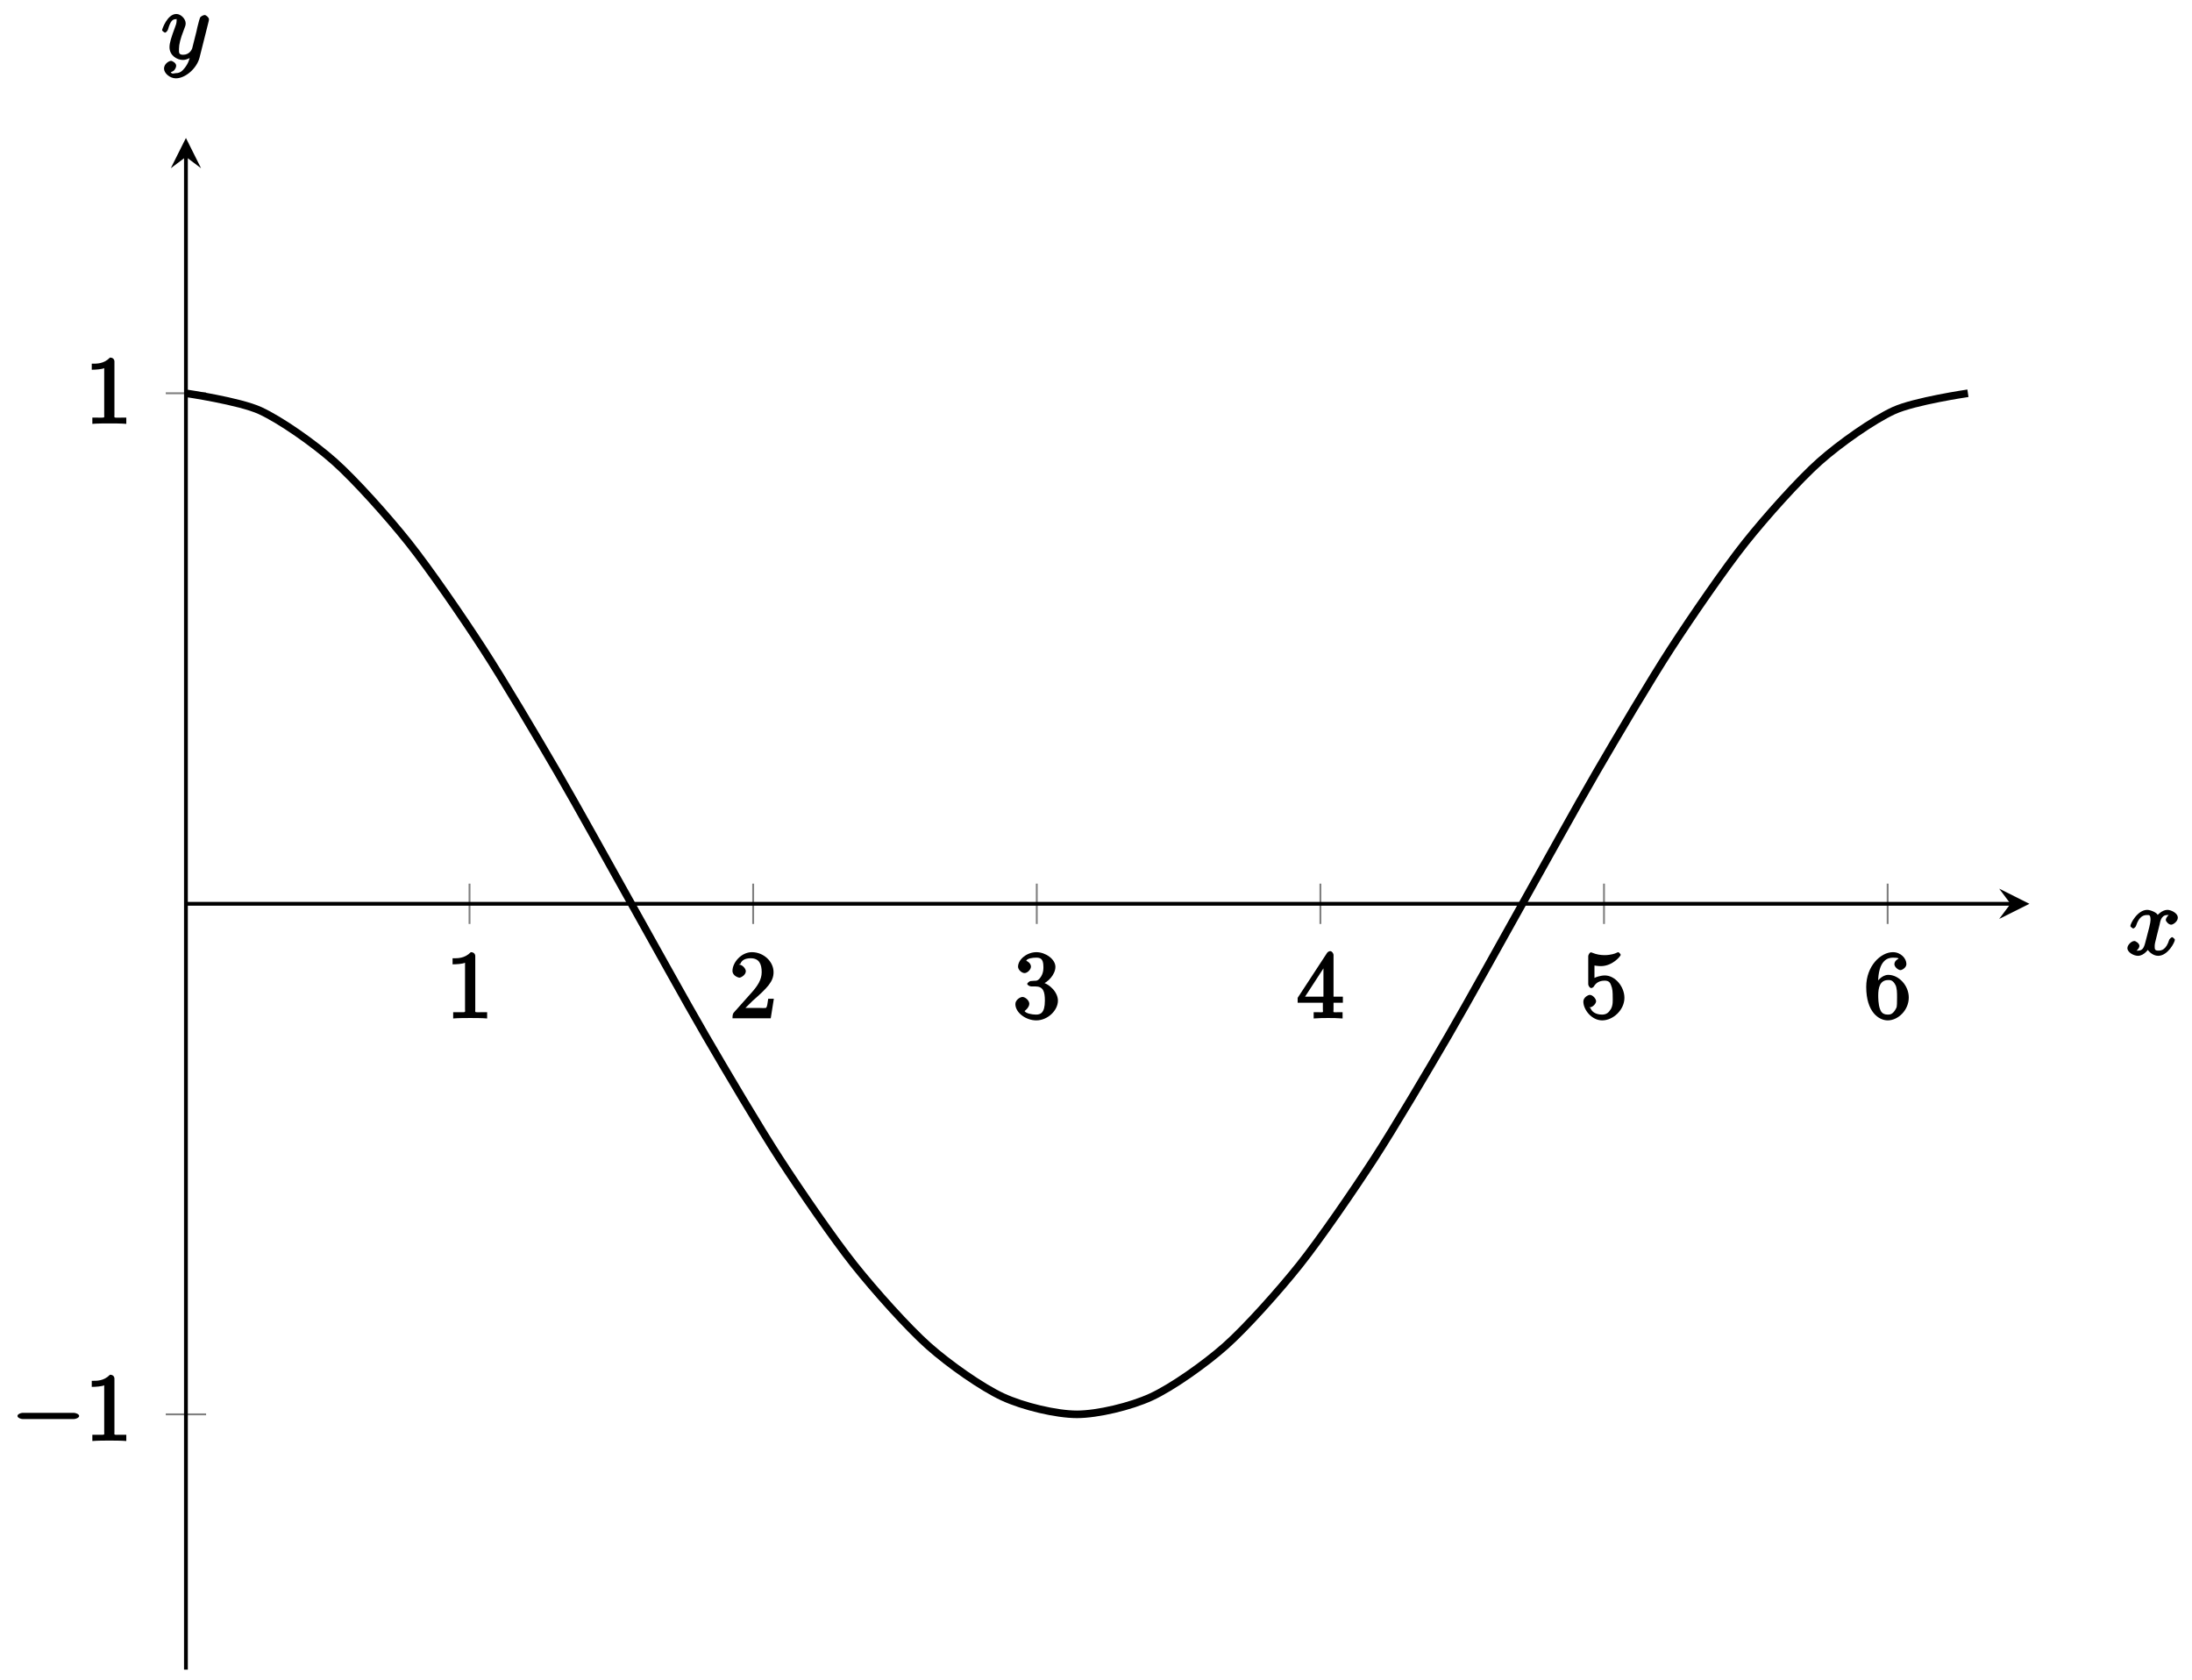
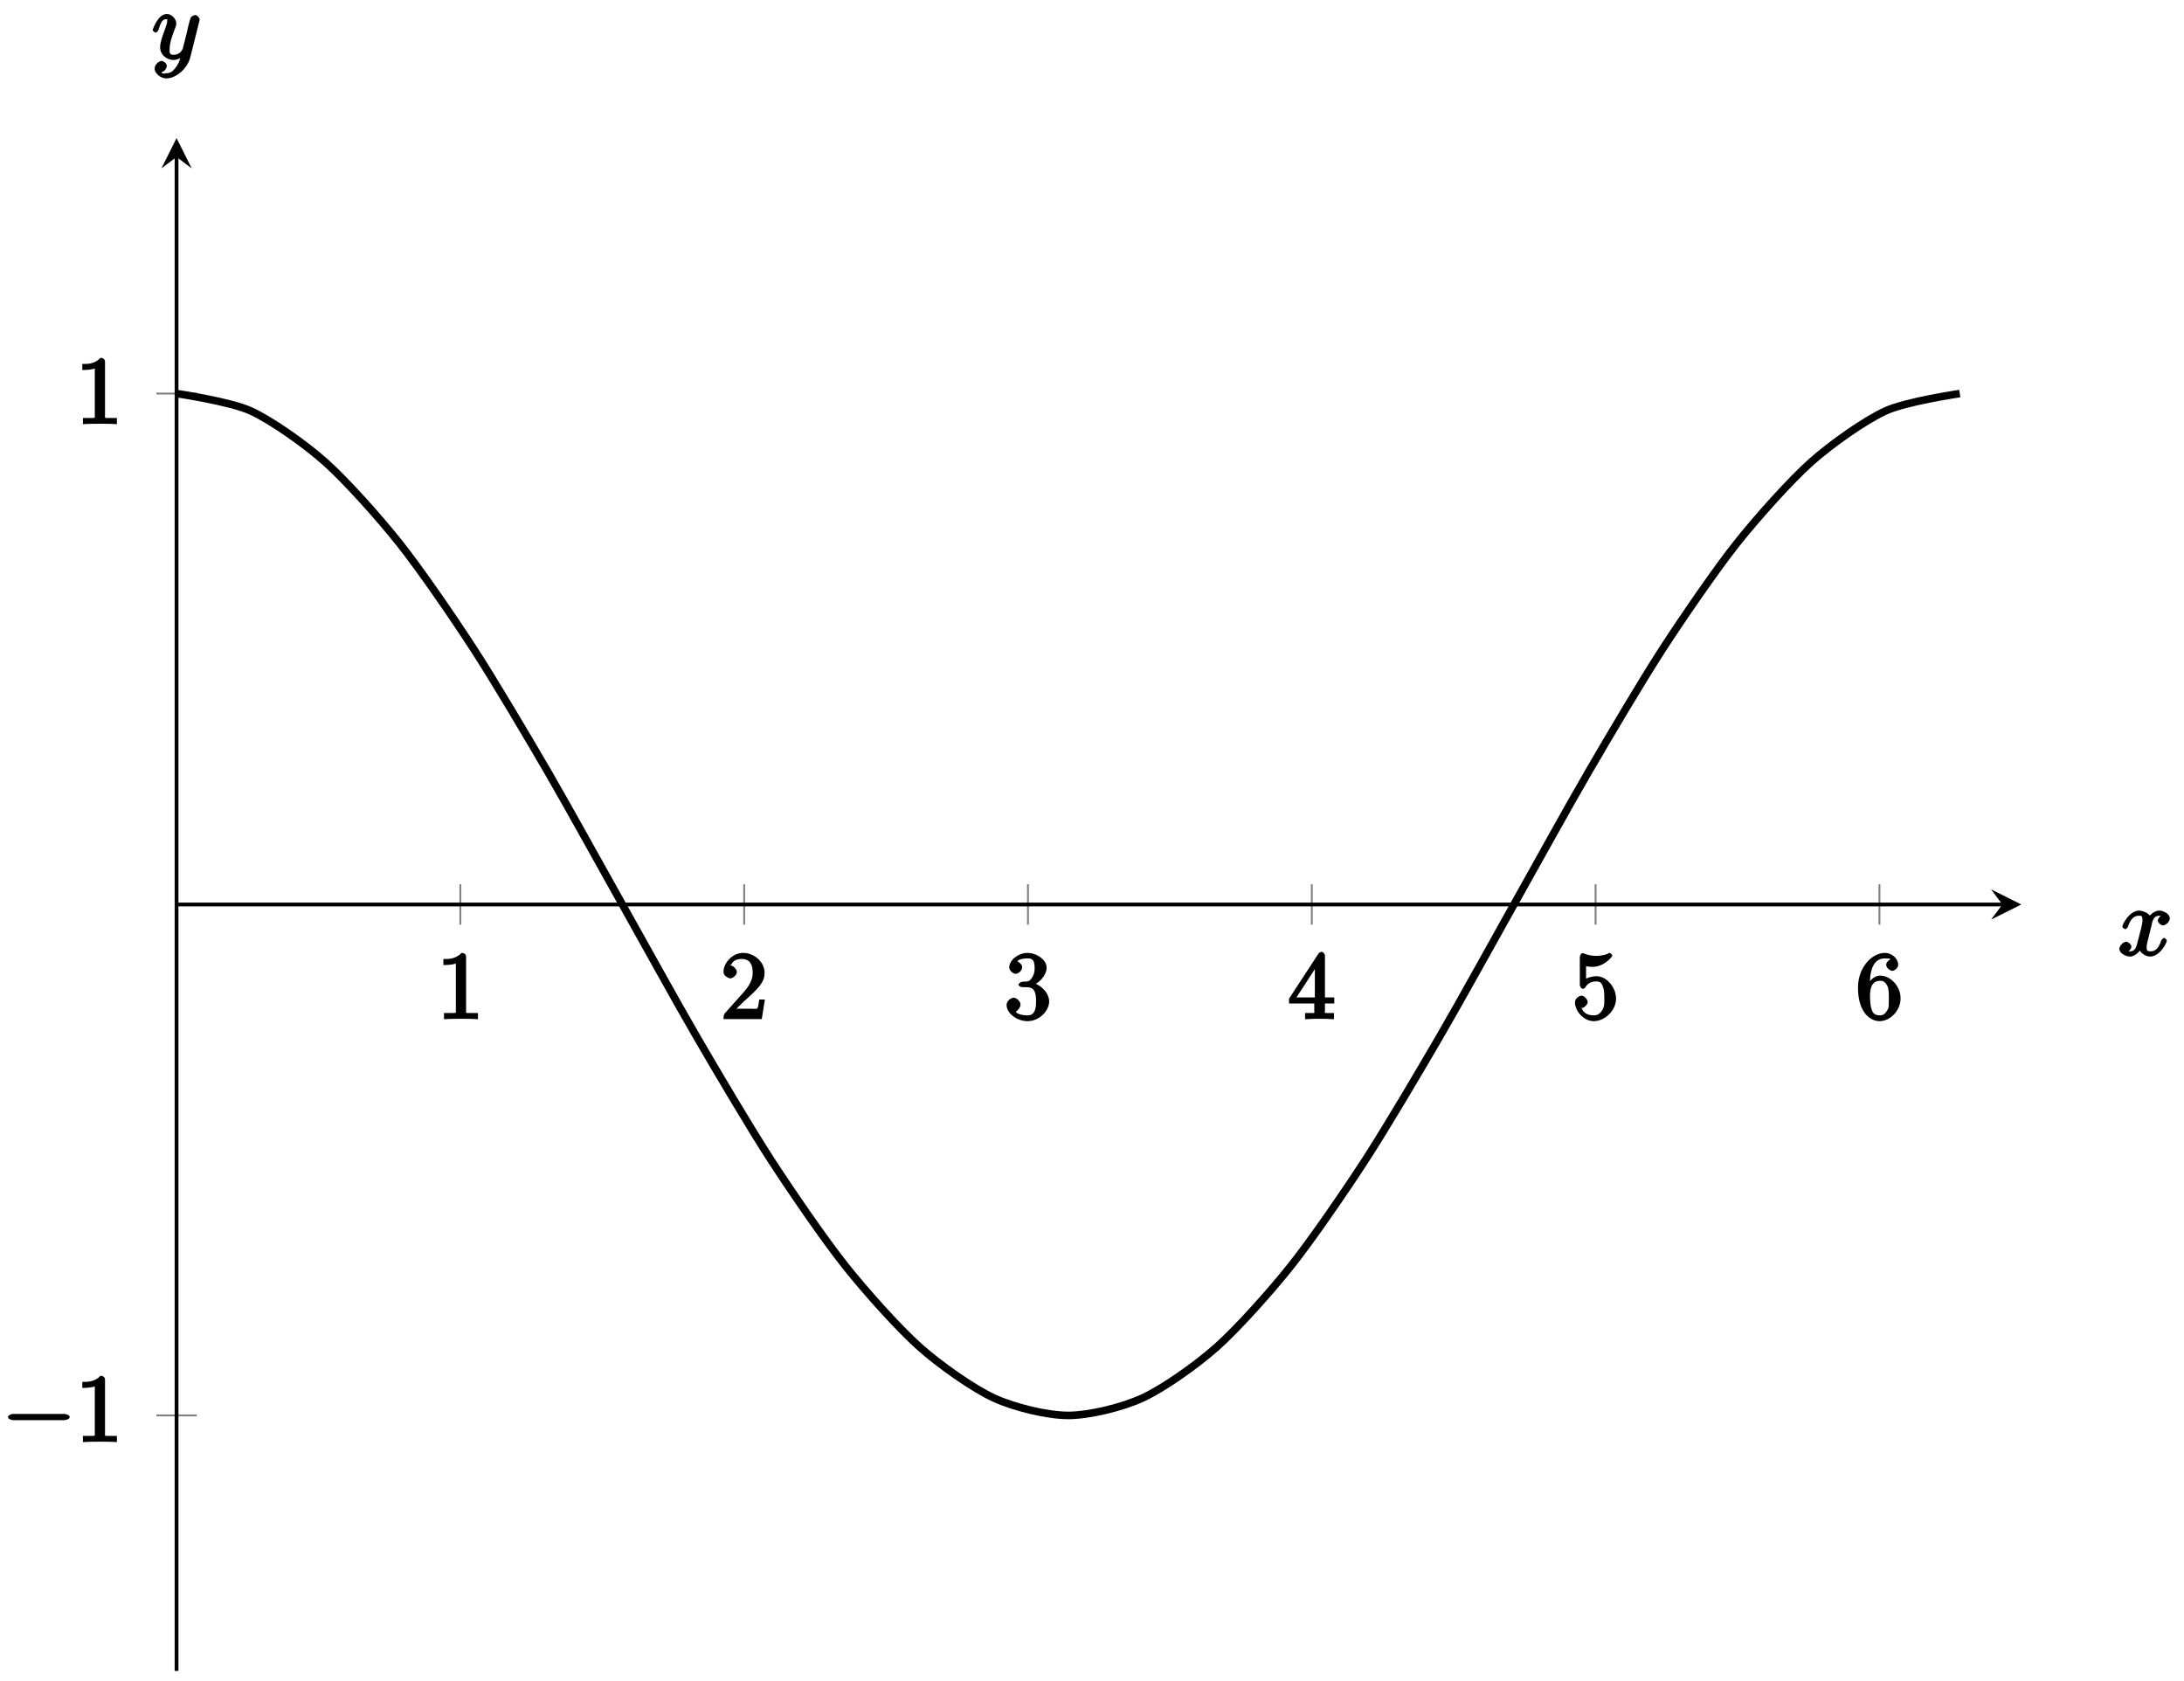
- <svg xmlns="http://www.w3.org/2000/svg" xmlns:xlink="http://www.w3.org/1999/xlink" width="231pt" height="177pt" viewBox="0 0 231 177" version="1.1">
+ <svg xmlns="http://www.w3.org/2000/svg" xmlns:xlink="http://www.w3.org/1999/xlink" width="230pt" height="177pt" viewBox="0 0 230 177" version="1.1">
  <defs>
    <g>
      <symbol overflow="visible" id="glyph0-0">
        <path style="stroke:none;" d="" />
      </symbol>
      <symbol overflow="visible" id="glyph0-1">
        <path style="stroke:none;" d="M 3.094 -6.547 C 3.094 -6.781 2.938 -6.969 2.625 -6.969 C 1.953 -6.281 1.203 -6.328 0.703 -6.328 L 0.703 -5.688 C 1.094 -5.688 1.797 -5.734 2.016 -5.859 L 2.016 -0.953 C 2.016 -0.594 2.156 -0.641 1.266 -0.641 L 0.766 -0.641 L 0.766 0.016 C 1.297 -0.031 2.156 -0.031 2.562 -0.031 C 2.953 -0.031 3.828 -0.031 4.344 0.016 L 4.344 -0.641 L 3.859 -0.641 C 2.953 -0.641 3.094 -0.578 3.094 -0.953 Z M 3.094 -6.547 " />
      </symbol>
      <symbol overflow="visible" id="glyph0-2">
        <path style="stroke:none;" d="M 1.391 -0.812 L 2.438 -1.844 C 4 -3.219 4.641 -3.875 4.641 -4.859 C 4.641 -6 3.578 -6.969 2.359 -6.969 C 1.234 -6.969 0.312 -5.875 0.312 -5 C 0.312 -4.438 1 -4.281 1.031 -4.281 C 1.203 -4.281 1.719 -4.562 1.719 -4.969 C 1.719 -5.219 1.359 -5.656 1.016 -5.656 C 0.938 -5.656 0.922 -5.656 1.141 -5.734 C 1.281 -6.125 1.656 -6.328 2.234 -6.328 C 3.141 -6.328 3.391 -5.688 3.391 -4.859 C 3.391 -4.062 2.938 -3.406 2.391 -2.781 L 0.484 -0.641 C 0.375 -0.531 0.312 -0.406 0.312 0 L 4.344 0 L 4.672 -2.062 L 4.078 -2.062 C 4 -1.594 3.984 -1.281 3.875 -1.125 C 3.812 -1.047 3.281 -1.094 3.062 -1.094 L 1.266 -1.094 Z M 1.391 -0.812 " />
      </symbol>
      <symbol overflow="visible" id="glyph0-3">
        <path style="stroke:none;" d="M 2.891 -3.516 C 3.703 -3.781 4.453 -4.641 4.453 -5.422 C 4.453 -6.234 3.406 -6.969 2.453 -6.969 C 1.453 -6.969 0.516 -6.203 0.516 -5.438 C 0.516 -5.109 0.906 -4.766 1.203 -4.766 C 1.5 -4.766 1.875 -5.141 1.875 -5.438 C 1.875 -5.938 1.234 -6.094 1.391 -6.094 C 1.516 -6.312 2.047 -6.391 2.406 -6.391 C 2.828 -6.391 3.188 -6.328 3.188 -5.438 C 3.188 -5.312 3.219 -4.859 2.953 -4.422 C 2.656 -3.938 2.453 -3.953 2.203 -3.953 C 2.125 -3.938 1.891 -3.922 1.812 -3.922 C 1.734 -3.906 1.484 -3.734 1.484 -3.625 C 1.484 -3.516 1.734 -3.359 1.906 -3.359 L 2.344 -3.359 C 3.156 -3.359 3.344 -2.844 3.344 -1.859 C 3.344 -0.516 2.844 -0.391 2.406 -0.391 C 1.969 -0.391 1.344 -0.516 1.203 -0.766 C 1.219 -0.766 1.703 -1.141 1.703 -1.531 C 1.703 -1.891 1.266 -2.25 0.984 -2.25 C 0.734 -2.25 0.234 -1.938 0.234 -1.5 C 0.234 -0.594 1.344 0.219 2.438 0.219 C 3.656 0.219 4.719 -0.844 4.719 -1.859 C 4.719 -2.688 3.922 -3.625 2.891 -3.844 Z M 2.891 -3.516 " />
      </symbol>
      <symbol overflow="visible" id="glyph0-4">
        <path style="stroke:none;" d="M 2.75 -1.797 L 2.75 -0.938 C 2.75 -0.578 2.906 -0.641 2.172 -0.641 L 1.781 -0.641 L 1.781 0.016 C 2.375 -0.031 2.891 -0.031 3.312 -0.031 C 3.734 -0.031 4.25 -0.031 4.828 0.016 L 4.828 -0.641 L 4.453 -0.641 C 3.719 -0.641 3.875 -0.578 3.875 -0.938 L 3.875 -1.641 L 4.859 -1.641 L 4.859 -2.281 L 3.875 -2.281 L 3.875 -6.656 C 3.875 -6.844 3.703 -7.078 3.531 -7.078 C 3.453 -7.078 3.297 -7.031 3.203 -6.906 L 0.094 -2.156 L 0.094 -1.641 L 2.75 -1.641 Z M 2.984 -2.281 L 0.875 -2.281 L 3.109 -5.719 L 2.812 -5.828 L 2.812 -2.281 Z M 2.984 -2.281 " />
      </symbol>
      <symbol overflow="visible" id="glyph0-5">
        <path style="stroke:none;" d="M 4.641 -2.156 C 4.641 -3.344 3.656 -4.516 2.578 -4.516 C 2.109 -4.516 1.547 -4.312 1.484 -4.25 L 1.484 -5.562 C 1.516 -5.562 1.844 -5.5 2.156 -5.5 C 3.391 -5.5 4.25 -6.562 4.25 -6.688 C 4.25 -6.75 4.062 -6.969 3.984 -6.969 C 3.984 -6.969 3.828 -6.922 3.75 -6.875 C 3.703 -6.844 3.219 -6.656 2.547 -6.656 C 2.156 -6.656 1.688 -6.719 1.219 -6.922 C 1.141 -6.953 1.125 -6.953 1.109 -6.953 C 1 -6.953 0.828 -6.703 0.828 -6.547 L 0.828 -3.594 C 0.828 -3.422 1 -3.188 1.141 -3.188 C 1.219 -3.188 1.359 -3.266 1.391 -3.312 C 1.5 -3.484 1.75 -3.969 2.562 -3.969 C 3.078 -3.969 3.156 -3.672 3.234 -3.484 C 3.391 -3.125 3.406 -2.734 3.406 -2.234 C 3.406 -1.891 3.453 -1.406 3.219 -0.984 C 2.984 -0.594 2.734 -0.391 2.281 -0.391 C 1.562 -0.391 1.156 -0.75 1.062 -1.094 C 0.844 -1.172 0.875 -1.156 0.984 -1.156 C 1.312 -1.156 1.656 -1.562 1.656 -1.797 C 1.656 -2.047 1.312 -2.469 0.984 -2.469 C 0.844 -2.469 0.312 -2.219 0.312 -1.766 C 0.312 -0.906 1.188 0.219 2.297 0.219 C 3.453 0.219 4.641 -0.891 4.641 -2.156 Z M 4.641 -2.156 " />
      </symbol>
      <symbol overflow="visible" id="glyph0-6">
        <path style="stroke:none;" d="M 1.484 -3.422 L 1.484 -3.672 C 1.484 -6.188 2.547 -6.391 3.062 -6.391 C 3.297 -6.391 3.594 -6.375 3.625 -6.312 C 3.781 -6.312 3.203 -6.156 3.203 -5.703 C 3.203 -5.391 3.625 -5.078 3.844 -5.078 C 4 -5.078 4.469 -5.328 4.469 -5.719 C 4.469 -6.312 3.875 -6.969 3.047 -6.969 C 1.766 -6.969 0.234 -5.516 0.234 -3.312 C 0.234 -0.641 1.578 0.219 2.5 0.219 C 3.609 0.219 4.719 -0.875 4.719 -2.188 C 4.719 -3.453 3.672 -4.578 2.562 -4.578 C 1.891 -4.578 1.328 -3.906 1.141 -3.422 Z M 2.5 -0.391 C 1.875 -0.391 1.75 -0.812 1.688 -0.969 C 1.5 -1.438 1.5 -2.234 1.5 -2.406 C 1.5 -3.188 1.656 -4.031 2.547 -4.031 C 2.719 -4.031 3.047 -4.078 3.344 -3.453 L 3.297 -3.562 C 3.484 -3.203 3.484 -2.688 3.484 -2.203 C 3.484 -1.719 3.484 -1.219 3.406 -1.094 C 3.062 -0.391 2.734 -0.391 2.5 -0.391 Z M 2.5 -0.391 " />
      </symbol>
      <symbol overflow="visible" id="glyph1-0">
        <path style="stroke:none;" d="" />
      </symbol>
      <symbol overflow="visible" id="glyph1-1">
        <path style="stroke:none;" d="M 6.562 -2.297 C 6.734 -2.297 7.125 -2.422 7.125 -2.625 C 7.125 -2.828 6.734 -2.953 6.562 -2.953 L 1.172 -2.953 C 1 -2.953 0.625 -2.828 0.625 -2.625 C 0.625 -2.422 1 -2.297 1.172 -2.297 Z M 6.562 -2.297 " />
      </symbol>
      <symbol overflow="visible" id="glyph2-0">
        <path style="stroke:none;" d="" />
      </symbol>
      <symbol overflow="visible" id="glyph2-1">
        <path style="stroke:none;" d="M 3.5 -3.172 C 3.562 -3.422 3.625 -4.188 4.312 -4.188 C 4.359 -4.188 4.469 -4.234 4.688 -4.109 L 4.812 -4.391 C 4.531 -4.344 4.156 -3.922 4.156 -3.672 C 4.156 -3.516 4.453 -3.172 4.719 -3.172 C 4.938 -3.172 5.422 -3.516 5.422 -3.906 C 5.422 -4.422 4.672 -4.734 4.328 -4.734 C 3.75 -4.734 3.266 -4.156 3.297 -4.203 C 3.203 -4.469 2.5 -4.734 2.203 -4.734 C 1.172 -4.734 0.422 -3.281 0.422 -3.031 C 0.422 -2.938 0.703 -2.766 0.719 -2.766 C 0.797 -2.766 1 -2.953 1.016 -3.047 C 1.359 -4.094 1.844 -4.188 2.188 -4.188 C 2.375 -4.188 2.547 -4.25 2.547 -3.672 C 2.547 -3.375 2.375 -2.703 2 -1.312 C 1.844 -0.688 1.672 -0.438 1.234 -0.438 C 1.172 -0.438 1.062 -0.391 0.859 -0.516 L 0.734 -0.234 C 0.984 -0.297 1.375 -0.656 1.375 -0.938 C 1.375 -1.203 0.984 -1.453 0.844 -1.453 C 0.531 -1.453 0.109 -1.031 0.109 -0.703 C 0.109 -0.25 0.781 0.109 1.219 0.109 C 1.891 0.109 2.359 -0.641 2.391 -0.703 L 2.094 -0.812 C 2.219 -0.438 2.75 0.109 3.344 0.109 C 4.375 0.109 5.109 -1.328 5.109 -1.578 C 5.109 -1.688 4.859 -1.859 4.828 -1.859 C 4.734 -1.859 4.531 -1.641 4.516 -1.578 C 4.188 -0.516 3.688 -0.438 3.375 -0.438 C 2.984 -0.438 2.984 -0.594 2.984 -0.922 C 2.984 -1.141 3.047 -1.359 3.156 -1.797 Z M 3.5 -3.172 " />
      </symbol>
      <symbol overflow="visible" id="glyph2-2">
        <path style="stroke:none;" d="M 5.016 -3.953 C 5.047 -4.094 5.047 -4.109 5.047 -4.188 C 5.047 -4.359 4.75 -4.625 4.594 -4.625 C 4.5 -4.625 4.203 -4.516 4.109 -4.344 C 4.047 -4.203 3.969 -3.891 3.922 -3.703 C 3.859 -3.453 3.781 -3.188 3.734 -2.906 L 3.281 -1.109 C 3.234 -0.969 2.984 -0.438 2.328 -0.438 C 1.828 -0.438 1.891 -0.703 1.891 -1.078 C 1.891 -1.531 2.047 -2.156 2.391 -3.031 C 2.547 -3.438 2.594 -3.547 2.594 -3.75 C 2.594 -4.203 2.109 -4.734 1.609 -4.734 C 0.656 -4.734 0.109 -3.125 0.109 -3.031 C 0.109 -2.938 0.391 -2.766 0.406 -2.766 C 0.516 -2.766 0.688 -2.953 0.734 -3.109 C 1 -4.047 1.234 -4.188 1.578 -4.188 C 1.656 -4.188 1.641 -4.344 1.641 -4.031 C 1.641 -3.781 1.547 -3.516 1.469 -3.328 C 1.078 -2.266 0.891 -1.703 0.891 -1.234 C 0.891 -0.344 1.703 0.109 2.297 0.109 C 2.688 0.109 3.141 -0.109 3.422 -0.391 L 3.125 -0.5 C 2.984 0.016 2.922 0.391 2.516 0.922 C 2.266 1.25 2.016 1.5 1.562 1.5 C 1.422 1.5 1.141 1.641 1.031 1.406 C 0.953 1.406 1.203 1.359 1.344 1.234 C 1.453 1.141 1.594 0.906 1.594 0.719 C 1.594 0.406 1.156 0.203 1.062 0.203 C 0.828 0.203 0.312 0.531 0.312 1.016 C 0.312 1.516 0.938 2.047 1.562 2.047 C 2.578 2.047 3.781 0.984 4.062 -0.156 Z M 5.016 -3.953 " />
      </symbol>
    </g>
    <clipPath id="clip1">
-       <path d="M 19.594 30 L 213.867 30 L 213.867 161 L 19.594 161 Z M 19.594 30 " />
+       <path d="M 18.594 30 L 212.867 30 L 212.867 161 L 18.594 161 Z M 18.594 30 " />
    </clipPath>
  </defs>
  <g id="surface1">
-     <path style="fill:none;stroke-width:0.199;stroke-linecap:butt;stroke-linejoin:miter;stroke:rgb(50%,50%,50%);stroke-opacity:1;stroke-miterlimit:10;" d="M 29.886 78.572 L 29.886 82.822 M 59.775 78.572 L 59.775 82.822 M 89.66 78.572 L 89.66 82.822 M 119.549 78.572 L 119.549 82.822 M 149.434 78.572 L 149.434 82.822 M 179.324 78.572 L 179.324 82.822 " transform="matrix(1.00005,0,0,-1.00006,19.59323,175.9438)" />
-     <path style="fill:none;stroke-width:0.199;stroke-linecap:butt;stroke-linejoin:miter;stroke:rgb(50%,50%,50%);stroke-opacity:1;stroke-miterlimit:10;" d="M -2.124 26.899 L 2.125 26.899 M -2.124 134.494 L 2.125 134.494 " transform="matrix(1.00005,0,0,-1.00006,19.59323,175.9438)" />
-     <path style="fill:none;stroke-width:0.399;stroke-linecap:butt;stroke-linejoin:miter;stroke:rgb(0%,0%,0%);stroke-opacity:1;stroke-miterlimit:10;" d="M 0.001 80.697 L 192.272 80.697 " transform="matrix(1.00005,0,0,-1.00006,19.59323,175.9438)" />
-     <path style=" stroke:none;fill-rule:nonzero;fill:rgb(0%,0%,0%);fill-opacity:1;" d="M 213.867 95.242 L 210.68 93.648 L 211.875 95.242 L 210.68 96.836 " />
-     <path style="fill:none;stroke-width:0.399;stroke-linecap:butt;stroke-linejoin:miter;stroke:rgb(0%,0%,0%);stroke-opacity:1;stroke-miterlimit:10;" d="M 0.001 -0.002 L 0.001 159.403 " transform="matrix(1.00005,0,0,-1.00006,19.59323,175.9438)" />
-     <path style=" stroke:none;fill-rule:nonzero;fill:rgb(0%,0%,0%);fill-opacity:1;" d="M 19.594 14.539 L 18 17.727 L 19.594 16.531 L 21.188 17.727 " />
+     <path style="fill:none;stroke-width:0.199;stroke-linecap:butt;stroke-linejoin:miter;stroke:rgb(50%,50%,50%);stroke-opacity:1;stroke-miterlimit:10;" d="M 29.886 78.572 L 29.886 82.822 M 59.775 78.572 L 59.775 82.822 M 89.66 78.572 L 89.66 82.822 M 119.549 78.572 L 119.549 82.822 M 149.434 78.572 L 149.434 82.822 M 179.324 78.572 L 179.324 82.822 " transform="matrix(1.00005,0,0,-1.00006,18.59323,175.9438)" />
+     <path style="fill:none;stroke-width:0.199;stroke-linecap:butt;stroke-linejoin:miter;stroke:rgb(50%,50%,50%);stroke-opacity:1;stroke-miterlimit:10;" d="M -2.124 26.899 L 2.125 26.899 M -2.124 134.494 L 2.125 134.494 " transform="matrix(1.00005,0,0,-1.00006,18.59323,175.9438)" />
+     <path style="fill:none;stroke-width:0.399;stroke-linecap:butt;stroke-linejoin:miter;stroke:rgb(0%,0%,0%);stroke-opacity:1;stroke-miterlimit:10;" d="M 0.001 80.697 L 192.272 80.697 " transform="matrix(1.00005,0,0,-1.00006,18.59323,175.9438)" />
+     <path style=" stroke:none;fill-rule:nonzero;fill:rgb(0%,0%,0%);fill-opacity:1;" d="M 212.867 95.242 L 209.68 93.648 L 210.875 95.242 L 209.68 96.836 " />
+     <path style="fill:none;stroke-width:0.399;stroke-linecap:butt;stroke-linejoin:miter;stroke:rgb(0%,0%,0%);stroke-opacity:1;stroke-miterlimit:10;" d="M 0.001 -0.002 L 0.001 159.403 " transform="matrix(1.00005,0,0,-1.00006,18.59323,175.9438)" />
+     <path style=" stroke:none;fill-rule:nonzero;fill:rgb(0%,0%,0%);fill-opacity:1;" d="M 18.594 14.539 L 17 17.727 L 18.594 16.531 L 20.188 17.727 " />
    <g style="fill:rgb(0%,0%,0%);fill-opacity:1;">
-       <use xlink:href="#glyph0-1" x="46.991" y="107.309" />
+       <use xlink:href="#glyph0-1" x="45.991" y="107.309" />
    </g>
    <g style="fill:rgb(0%,0%,0%);fill-opacity:1;">
-       <use xlink:href="#glyph0-2" x="76.879" y="107.309" />
+       <use xlink:href="#glyph0-2" x="75.879" y="107.309" />
    </g>
    <g style="fill:rgb(0%,0%,0%);fill-opacity:1;">
-       <use xlink:href="#glyph0-3" x="106.769" y="107.309" />
+       <use xlink:href="#glyph0-3" x="105.769" y="107.309" />
    </g>
    <g style="fill:rgb(0%,0%,0%);fill-opacity:1;">
-       <use xlink:href="#glyph0-4" x="136.657" y="107.309" />
+       <use xlink:href="#glyph0-4" x="135.657" y="107.309" />
    </g>
    <g style="fill:rgb(0%,0%,0%);fill-opacity:1;">
-       <use xlink:href="#glyph0-5" x="166.546" y="107.309" />
+       <use xlink:href="#glyph0-5" x="165.546" y="107.309" />
    </g>
    <g style="fill:rgb(0%,0%,0%);fill-opacity:1;">
-       <use xlink:href="#glyph0-6" x="196.434" y="107.309" />
+       <use xlink:href="#glyph0-6" x="195.434" y="107.309" />
    </g>
    <g style="fill:rgb(0%,0%,0%);fill-opacity:1;">
-       <use xlink:href="#glyph1-1" x="1.216" y="151.838" />
+       <use xlink:href="#glyph1-1" x="0.216" y="151.838" />
    </g>
    <g style="fill:rgb(0%,0%,0%);fill-opacity:1;">
-       <use xlink:href="#glyph0-1" x="8.966" y="151.838" />
+       <use xlink:href="#glyph0-1" x="7.966" y="151.838" />
    </g>
    <g style="fill:rgb(0%,0%,0%);fill-opacity:1;">
-       <use xlink:href="#glyph0-1" x="8.966" y="44.651" />
+       <use xlink:href="#glyph0-1" x="7.966" y="44.651" />
    </g>
    <g clip-path="url(#clip1)" clip-rule="nonzero">
-       <path style="fill:none;stroke-width:0.797;stroke-linecap:butt;stroke-linejoin:miter;stroke:rgb(0%,0%,0%);stroke-opacity:1;stroke-miterlimit:10;" d="M 0.001 134.494 C 0.001 134.494 5.653 133.662 7.824 132.662 C 9.996 131.662 13.476 129.217 15.648 127.288 C 17.82 125.354 21.3 121.472 23.472 118.737 C 25.644 116.007 29.128 110.941 31.296 107.594 C 33.468 104.25 36.952 98.352 39.124 94.622 C 41.291 90.888 44.776 84.56 46.947 80.697 C 49.119 76.834 52.599 70.506 54.771 66.776 C 56.943 63.042 60.423 57.147 62.595 53.8 C 64.767 50.452 68.247 45.39 70.419 42.656 C 72.591 39.926 76.071 36.039 78.243 34.11 C 80.414 32.176 83.899 29.735 86.067 28.735 C 88.238 27.731 91.722 26.899 93.894 26.899 C 96.062 26.899 99.546 27.731 101.718 28.731 C 103.89 29.731 107.37 32.176 109.542 34.106 C 111.714 36.039 115.194 39.926 117.366 42.656 C 119.538 45.39 123.018 50.452 125.19 53.796 C 127.361 57.143 130.842 63.042 133.013 66.772 C 135.185 70.506 138.669 76.834 140.837 80.697 C 143.009 84.56 146.493 90.888 148.665 94.618 C 150.833 98.352 154.317 104.246 156.489 107.594 C 158.661 110.941 162.141 116.003 164.313 118.737 C 166.484 121.468 169.965 125.354 172.136 127.288 C 174.308 129.217 177.789 131.662 179.96 132.662 C 182.132 133.662 187.784 134.494 187.784 134.494 " transform="matrix(1.00005,0,0,-1.00006,19.59323,175.9438)" />
+       <path style="fill:none;stroke-width:0.797;stroke-linecap:butt;stroke-linejoin:miter;stroke:rgb(0%,0%,0%);stroke-opacity:1;stroke-miterlimit:10;" d="M 0.001 134.494 C 0.001 134.494 5.653 133.662 7.824 132.662 C 9.996 131.662 13.476 129.217 15.648 127.288 C 17.82 125.354 21.3 121.472 23.472 118.737 C 25.644 116.007 29.128 110.941 31.296 107.594 C 33.468 104.25 36.952 98.352 39.124 94.622 C 41.291 90.888 44.776 84.56 46.947 80.697 C 49.119 76.834 52.599 70.506 54.771 66.776 C 56.943 63.042 60.423 57.147 62.595 53.8 C 64.767 50.452 68.247 45.39 70.419 42.656 C 72.591 39.926 76.071 36.039 78.243 34.11 C 80.414 32.176 83.899 29.735 86.067 28.735 C 88.238 27.731 91.722 26.899 93.894 26.899 C 96.062 26.899 99.546 27.731 101.718 28.731 C 103.89 29.731 107.37 32.176 109.542 34.106 C 111.714 36.039 115.194 39.926 117.366 42.656 C 119.538 45.39 123.018 50.452 125.19 53.796 C 127.361 57.143 130.842 63.042 133.013 66.772 C 135.185 70.506 138.669 76.834 140.837 80.697 C 143.009 84.56 146.493 90.888 148.665 94.618 C 150.833 98.352 154.317 104.246 156.489 107.594 C 158.661 110.941 162.141 116.003 164.313 118.737 C 166.484 121.468 169.965 125.354 172.136 127.288 C 174.308 129.217 177.789 131.662 179.96 132.662 C 182.132 133.662 187.784 134.494 187.784 134.494 " transform="matrix(1.00005,0,0,-1.00006,18.59323,175.9438)" />
    </g>
    <g style="fill:rgb(0%,0%,0%);fill-opacity:1;">
-       <use xlink:href="#glyph2-1" x="224.083" y="100.615" />
+       <use xlink:href="#glyph2-1" x="223.083" y="100.615" />
    </g>
    <g style="fill:rgb(0%,0%,0%);fill-opacity:1;">
-       <use xlink:href="#glyph2-2" x="16.972" y="6.208" />
+       <use xlink:href="#glyph2-2" x="15.972" y="6.208" />
    </g>
  </g>
</svg>
